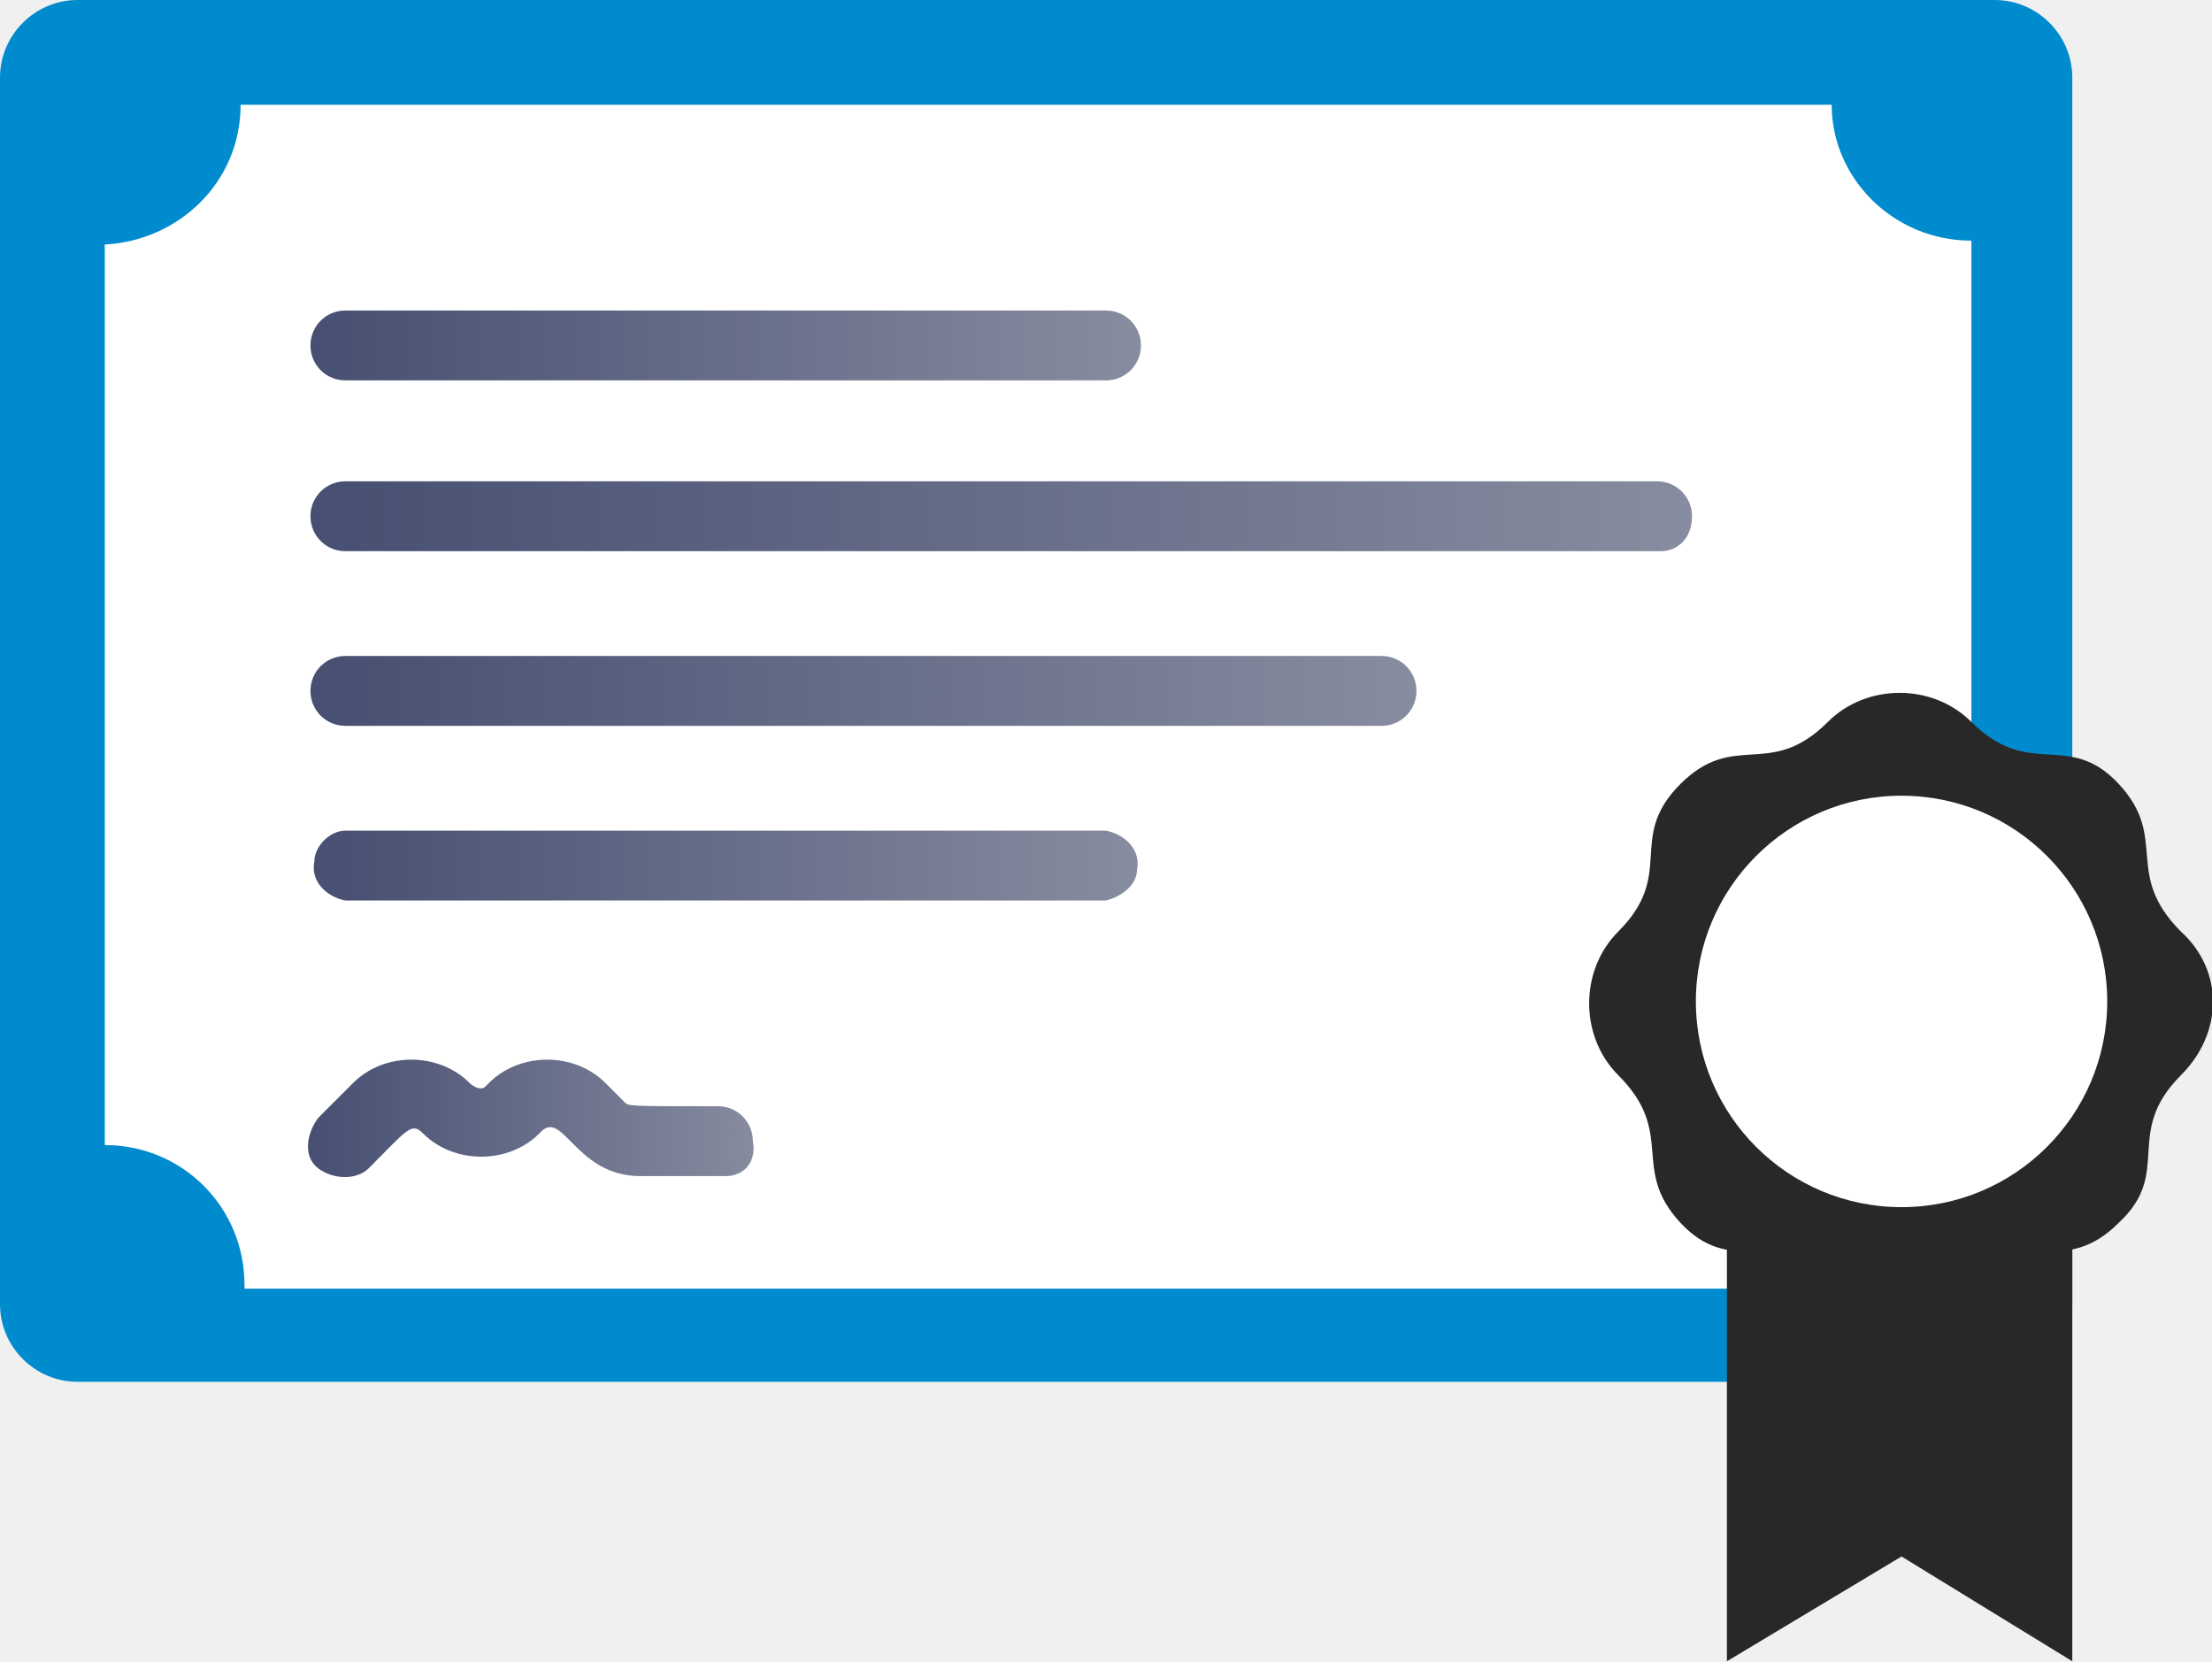
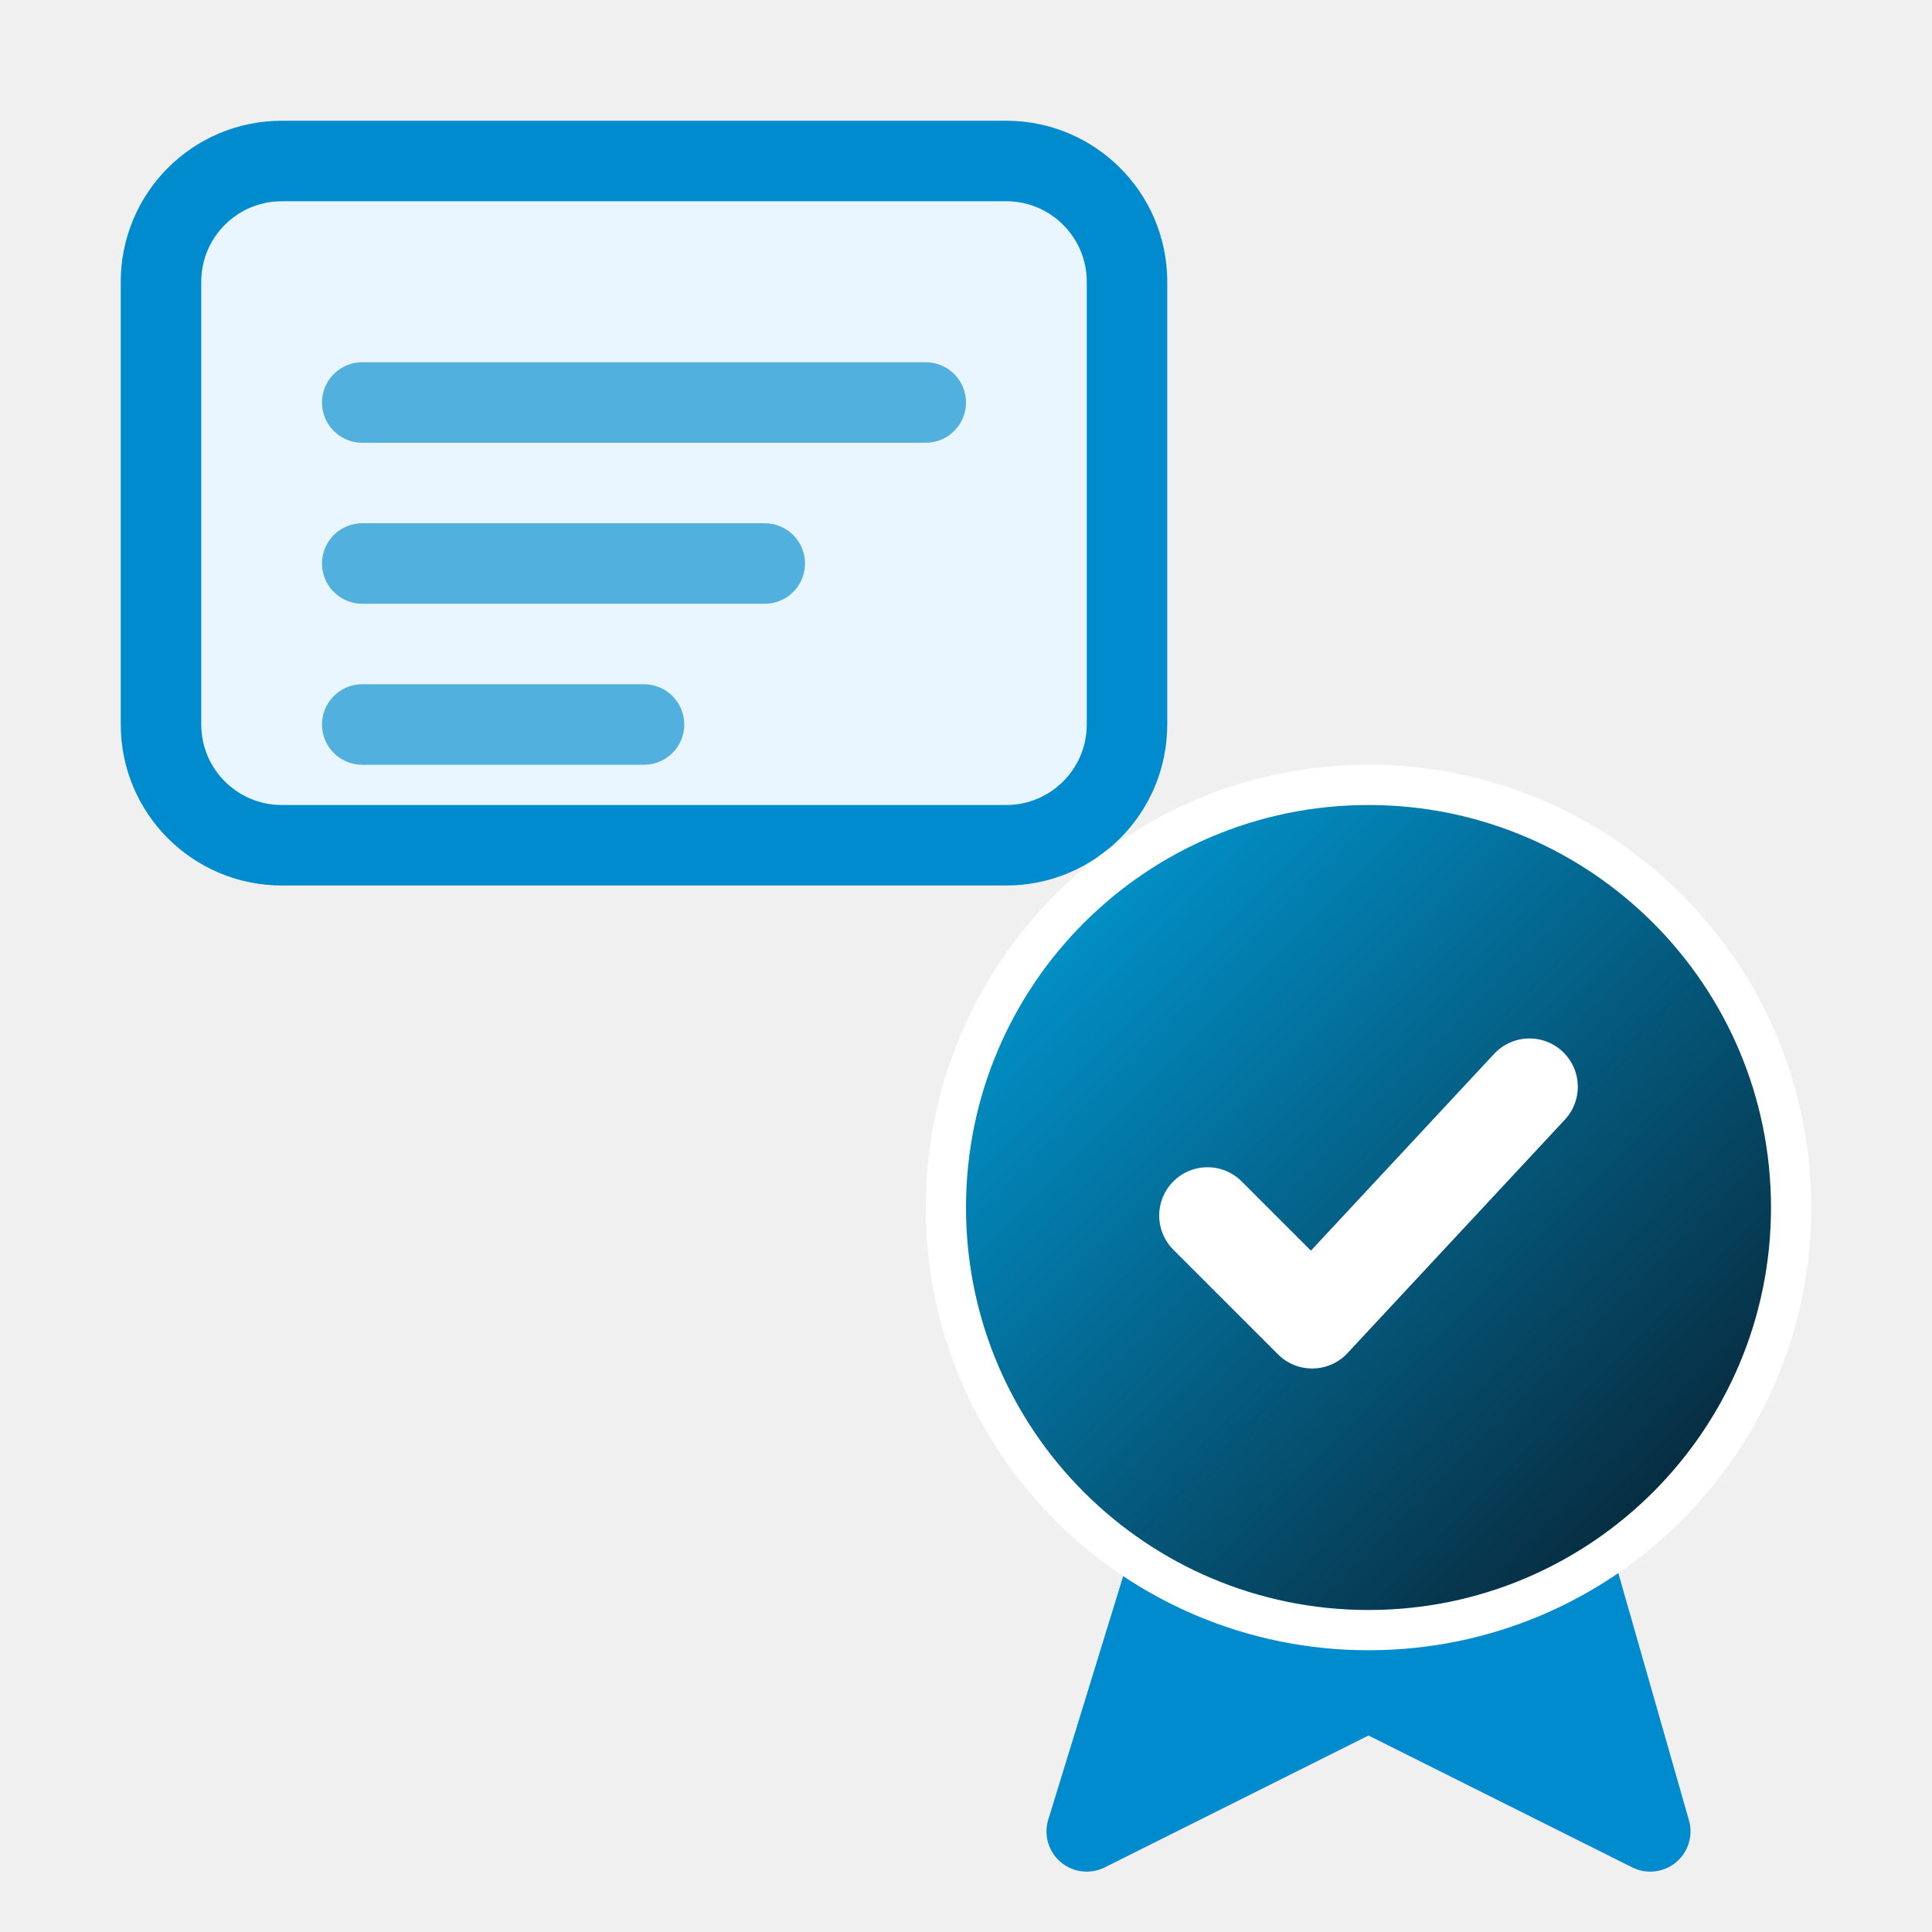
- <svg xmlns="http://www.w3.org/2000/svg" version="1.1" id="Capa_1" x="0px" y="0px" viewBox="0 0 57 42.8" style="enable-background:new 0 0 57 42.8;" xml:space="preserve">
-   <style type="text/css">
- 	.st0{fill:#008BCE;}
- 	.st1{fill:url(#SVGID_1_);}
- 	.st2{fill:url(#SVGID_00000007403469946112978070000013200170313684272307_);}
- 	.st3{fill:url(#SVGID_00000065771108712112481590000000142131325162406809_);}
- 	.st4{fill:url(#SVGID_00000155145675045141045650000011211876348130631590_);}
- 	.st5{fill:url(#SVGID_00000172438086567130299900000012150632296381484169_);}
- 	.st6{fill:#282828;}
- 	.st7{fill:url(#SVGID_00000174585021481951919270000010803750506324051384_);}
- 	.st8{fill:#FFFFFF;}
- </style>
-   <g id="Capa_2_00000023278289425528148540000011056222204457011891_">
-     <g id="Certificate">
-       <path class="st0" d="M2,0h49.4c1.1,0,2,0.9,2,2v31.6c0,1.1-0.9,2-2,2H2c-1.1,0-2-0.9-2-2V2C0,0.9,0.9,0,2,0z" />
-       <linearGradient id="SVGID_1_" gradientUnits="userSpaceOnUse" x1="2.67" y1="26.165" x2="50.77" y2="26.165" gradientTransform="matrix(1 0 0 -1 0 44)">
-         <stop offset="0" style="stop-color:#FFFFFF" />
-         <stop offset="1" style="stop-color:#FFFFFF" />
-       </linearGradient>
-       <path class="st1" d="M50.8,29.4V6.2c-2,0-3.6-1.6-3.6-3.5c0,0,0,0,0,0h-41c0,2-1.6,3.5-3.5,3.6v23.2c2,0,3.6,1.6,3.6,3.6    c0,0,0,0,0,0.1h41C47.2,31,48.8,29.4,50.8,29.4C50.8,29.4,50.8,29.4,50.8,29.4z" />
-       <linearGradient id="SVGID_00000074411078722822599330000008162790878637894333_" gradientUnits="userSpaceOnUse" x1="8.01" y1="35.1" x2="29.36" y2="35.1" gradientTransform="matrix(1 0 0 -1 0 44)">
-         <stop offset="0" style="stop-color:#474F72" />
-         <stop offset="1" style="stop-color:#878C9F" />
-       </linearGradient>
-       <path style="fill:url(#SVGID_00000074411078722822599330000008162790878637894333_);" d="M28.5,9.8H8.9C8.4,9.8,8,9.4,8,8.9    C8,8.4,8.4,8,8.9,8h19.6c0.5,0,0.9,0.4,0.9,0.9C29.4,9.4,29,9.8,28.5,9.8z" />
-       <linearGradient id="SVGID_00000156547447801604295600000005299259833712067516_" gradientUnits="userSpaceOnUse" x1="8.02" y1="30.64" x2="43.64" y2="30.64" gradientTransform="matrix(1 0 0 -1 0 44)">
-         <stop offset="0" style="stop-color:#474F72" />
-         <stop offset="1" style="stop-color:#878C9F" />
-       </linearGradient>
-       <path style="fill:url(#SVGID_00000156547447801604295600000005299259833712067516_);" d="M42.8,14.2H8.9c-0.5,0-0.9-0.4-0.9-0.9    c0-0.5,0.4-0.9,0.9-0.9h33.8c0.5,0,0.9,0.4,0.9,0.9C43.6,13.9,43.2,14.2,42.8,14.2z" />
-       <linearGradient id="SVGID_00000155141753866963103790000018314498284060813193_" gradientUnits="userSpaceOnUse" x1="8.02" y1="26.19" x2="36.51" y2="26.19" gradientTransform="matrix(1 0 0 -1 0 44)">
-         <stop offset="0" style="stop-color:#474F72" />
-         <stop offset="1" style="stop-color:#878C9F" />
-       </linearGradient>
-       <path style="fill:url(#SVGID_00000155141753866963103790000018314498284060813193_);" d="M35.6,18.7H8.9c-0.5,0-0.9-0.4-0.9-0.9    c0-0.5,0.4-0.9,0.9-0.9h26.7c0.5,0,0.9,0.4,0.9,0.9C36.5,18.3,36.1,18.7,35.6,18.7z" />
-       <linearGradient id="SVGID_00000074413097956049111260000000761006627552120454_" gradientUnits="userSpaceOnUse" x1="8.03" y1="21.735" x2="29.38" y2="21.735" gradientTransform="matrix(1 0 0 -1 0 44)">
-         <stop offset="0" style="stop-color:#474F72" />
-         <stop offset="1" style="stop-color:#878C9F" />
-       </linearGradient>
-       <path style="fill:url(#SVGID_00000074413097956049111260000000761006627552120454_);" d="M28.5,23.2H8.9c-0.5-0.1-0.9-0.5-0.8-1    c0-0.4,0.4-0.8,0.8-0.8h19.6c0.5,0.1,0.9,0.5,0.8,1C29.3,22.8,28.9,23.1,28.5,23.2z" />
-       <polygon class="st6" points="44.5,26.7 44.5,42.8 49,40.1 53.4,42.8 53.4,26.7   " />
-       <linearGradient id="SVGID_00000163044821410282629450000005088079599888343455_" gradientUnits="userSpaceOnUse" x1="8.02" y1="15.218" x2="19.59" y2="15.218" gradientTransform="matrix(1 0 0 -1 0 44)">
-         <stop offset="0" style="stop-color:#474F72" />
-         <stop offset="1" style="stop-color:#878C9F" />
-       </linearGradient>
-       <path style="fill:url(#SVGID_00000163044821410282629450000005088079599888343455_);" d="M18.7,30.3h-2.2c-1.7,0-2-1.8-2.6-1.1    c-0.8,0.8-2.2,0.8-3,0c-0.3-0.3-0.4-0.1-1.4,0.9c-0.3,0.3-0.9,0.3-1.3,0s-0.3-0.9,0-1.3l0.9-0.9c0.8-0.8,2.2-0.8,3,0    c0.1,0.1,0.3,0.2,0.4,0.1c0,0,0.1-0.1,0.1-0.1c0.8-0.8,2.2-0.8,3,0l0.5,0.5c0.1,0.1,0.1,0.1,2.4,0.1c0.5,0,0.9,0.4,0.9,0.9    C19.5,29.9,19.2,30.3,18.7,30.3L18.7,30.3z" />
-       <path class="st6" d="M56.2,27.7c-1.5,1.5-0.2,2.5-1.6,3.8c-1.4,1.4-2.3,0.1-3.8,1.6c-1,1-2.7,1-3.7,0c-1.5-1.5-2.5-0.2-3.8-1.6    s-0.1-2.3-1.6-3.8c-1-1-1-2.7,0-3.7c1.5-1.5,0.2-2.4,1.6-3.8s2.3-0.1,3.8-1.6c1-1,2.7-1,3.7,0c1.5,1.5,2.5,0.2,3.8,1.6    s0.1,2.3,1.6,3.8C57.3,25,57.3,26.6,56.2,27.7z" />
-       <circle class="st8" cx="49" cy="25.8" r="5.3" />
-     </g>
-   </g>
+ <svg xmlns="http://www.w3.org/2000/svg" viewBox="0 0 48 48" stroke-linecap="round" stroke-linejoin="round">
+   <defs>
+     <linearGradient id="certificateBadge" x1="24" y1="20" x2="44" y2="40" gradientUnits="userSpaceOnUse">
+       <stop offset="0" stop-color="#00a3e0" />
+       <stop offset="1" stop-color="#081A28" />
+     </linearGradient>
+   </defs>
+   <rect x="4" y="4" width="24" height="17" rx="3" fill="#eaf6ff" stroke="#008bce" stroke-width="2" />
+   <path d="M9 10h14M9 14h10M9 18h7" fill="none" stroke="#008bce" stroke-width="2" opacity="0.65" />
+   <path d="M29 39 27 45.5 34 42l7 3.5-2-7" fill="#008bce" stroke="#008bce" stroke-width="2" />
+   <circle cx="34" cy="30" r="11" fill="#fff" />
+   <circle cx="34" cy="30" r="10" fill="url(#certificateBadge)" />
+   <path d="M30 30.2 32.6 32.8 38 27" fill="none" stroke="#fff" stroke-width="2.4" />
</svg>
